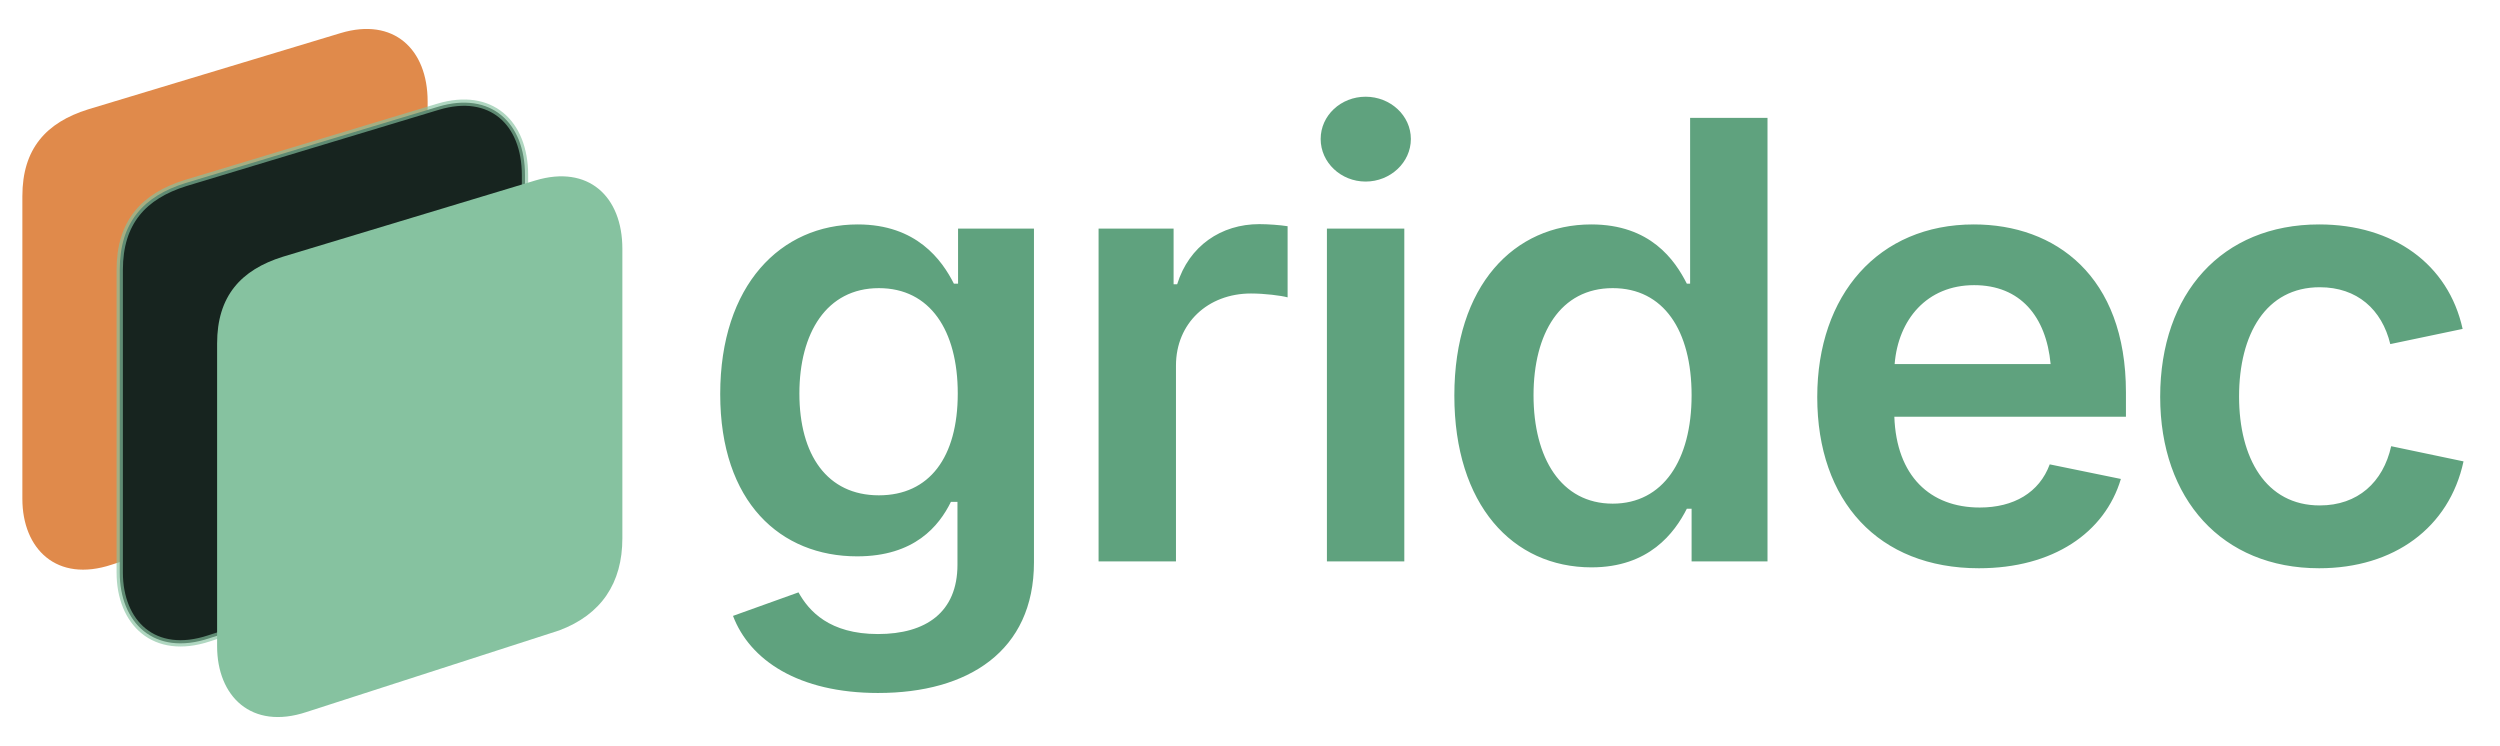
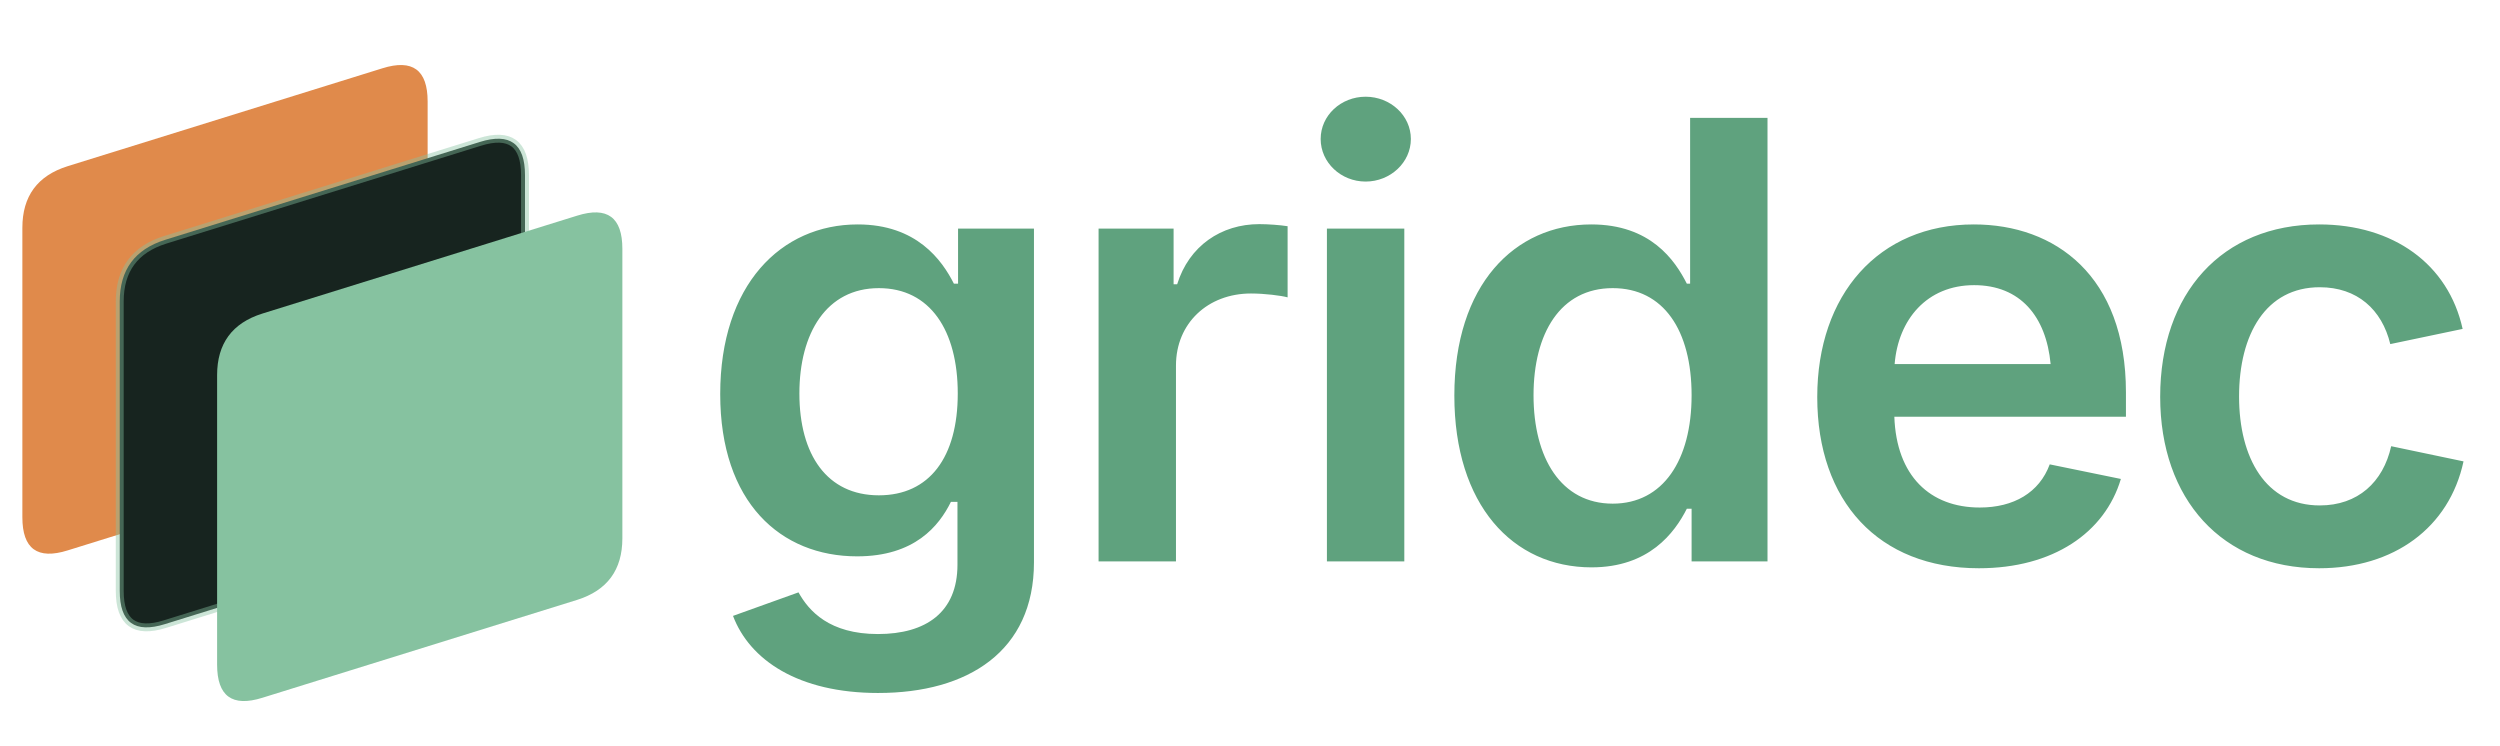
- <svg xmlns="http://www.w3.org/2000/svg" viewBox="24 19 684 204" width="684" height="204" role="img" aria-label="gridec logo">
+ <svg xmlns="http://www.w3.org/2000/svg" viewBox="24 19 684 204" width="684" height="204" role="img" aria-label="Gridec logo">
  <g transform="translate(15 23) scale(0.72)">
-     <path d="M 21 53 C 21 35 30 25 46 20 L 142 -9 C 162 -15 175 -3 175 17 L 175 127 C 175 144 167 156 151 162 L 55 193 C 34 200 21 187 21 168 Z" transform="translate(0 16)" fill="#E08A4B" />
-     <path d="M 21 53 C 21 35 30 25 46 20 L 142 -9 C 162 -15 175 -3 175 17 L 175 127 C 175 144 167 156 151 162 L 55 193 C 34 200 21 187 21 168 Z" transform="translate(37 44)" fill="#17241F" stroke="#86C2A0" stroke-opacity="0.65" stroke-width="2.4" stroke-linejoin="round" />
-     <path d="M 21 53 C 21 35 30 25 46 20 L 142 -9 C 162 -15 175 -3 175 17 L 175 127 C 175 144 167 156 151 162 L 55 193 C 34 200 21 187 21 168 Z" transform="translate(74 72)" fill="#86C2A0" />
+     <path d="M 21 65 Q 21 47 38.2 41.6 L 157.8 4.4 Q 175 -1 175 17 L 175 127 Q 175 145 157.8 150.4 L 38.2 187.6 Q 21 193 21 175 Z" transform="translate(0 16)" fill="#E08A4B" />
+     <path d="M 21 65 Q 21 47 38.2 41.6 L 157.8 4.4 Q 175 -1 175 17 L 175 127 Q 175 145 157.8 150.4 L 38.2 187.6 Q 21 193 21 175 Z" transform="translate(37 44)" fill="#17241F" stroke="#86C2A0" stroke-opacity="0.42" stroke-width="3.0" stroke-linejoin="round" />
+     <path d="M 21 65 Q 21 47 38.2 41.6 L 157.8 4.4 Q 175 -1 175 17 L 175 127 Q 175 145 157.8 150.4 L 38.2 187.6 Q 21 193 21 175 Z" transform="translate(74 72)" fill="#86C2A0" />
  </g>
  <g transform="translate(-97 -25.4) scale(1.2)">
    <path d="m 301.08,194.999 c 20.429,0 35.497,-9.502 35.497,-29.795 V 89.12 h -17.307 v 12.556 h -0.95 c -2.715,-5.362 -8.484,-13.506 -21.922,-13.506 -17.511,0 -31.356,13.778 -31.356,38.687 0,24.705 13.778,36.99 31.221,36.99 13.099,0 18.665,-6.923 21.379,-12.42 h 1.493 v 14.321 c 0,10.859 -7.194,15.814 -18.122,15.814 -11.063,0 -15.746,-5.226 -18.122,-9.502 l -14.932,5.362 c 3.801,10.045 14.864,17.579 33.121,17.579 z m 0.136,-45.066 c -11.81,0 -18.122,-9.23 -18.122,-23.212 0,-13.778 6.176,-24.026 18.122,-24.026 11.674,0 17.986,9.638 17.986,24.026 0,14.524 -6.448,23.212 -17.986,23.212 z M 351.309,165 h 17.646 v -44.659 c 0,-9.638 7.262,-16.425 17.104,-16.425 3.122,0 6.855,0.475 8.348,0.882 V 88.577 c -1.697,-0.271 -4.479,-0.475 -6.448,-0.475 -8.688,0 -16.018,4.955 -18.732,13.71 H 368.413 V 89.12 h -17.104 z m 52.062,0 h 17.646 V 89.12 h -17.646 z m 8.823,-86.604 c 5.633,0 10.316,-4.344 10.316,-9.706 0,-5.362 -4.683,-9.638 -10.316,-9.638 -5.633,0 -10.249,4.276 -10.249,9.638 0,5.362 4.615,9.706 10.249,9.706 z m 51.519,87.961 c 13.099,0 18.936,-7.873 21.719,-13.371 h 1.086 V 165 h 17.307 V 63.872 h -17.646 v 37.804 h -0.747 c -2.715,-5.362 -8.28,-13.506 -21.787,-13.506 -17.511,0 -31.221,13.778 -31.221,39.026 0,24.909 13.303,39.162 31.289,39.162 z m 4.819,-14.524 c -11.81,0 -18.054,-10.452 -18.054,-24.705 0,-14.117 6.108,-24.434 18.054,-24.434 11.606,0 17.986,9.638 17.986,24.434 0,14.796 -6.516,24.705 -17.986,24.705 z m 83.486,14.728 c 16.9,0 28.709,-8.077 32.375,-20.361 l -16.221,-3.326 c -2.375,6.448 -8.212,9.841 -15.95,9.841 -11.334,0 -19.004,-7.194 -19.479,-20.701 h 52.804 v -5.565 c 0,-26.605 -16.153,-38.279 -34.682,-38.279 -21.719,0 -35.7,16.018 -35.7,39.365 0,23.755 13.981,39.026 36.854,39.026 z m -19.208,-46.56 c 0.814,-10.113 7.33,-17.986 18.122,-17.986 10.52,0 16.425,7.126 17.443,17.986 z m 96.789,46.56 c 17.036,0 29.66,-9.23 32.917,-24.366 l -16.493,-3.461 c -1.833,8.212 -7.602,13.506 -16.289,13.506 -12.285,0 -18.393,-10.791 -18.393,-24.841 0,-14.185 6.108,-24.909 18.393,-24.909 8.552,0 14.185,5.09 16.085,12.963 l 16.493,-3.461 C 659.054,97.197 646.498,88.17 629.598,88.17 c -22.126,0 -36.243,15.678 -36.243,39.297 0,23.348 14.117,39.094 36.243,39.094 z" fill="#5FA27E" />
  </g>
</svg>
